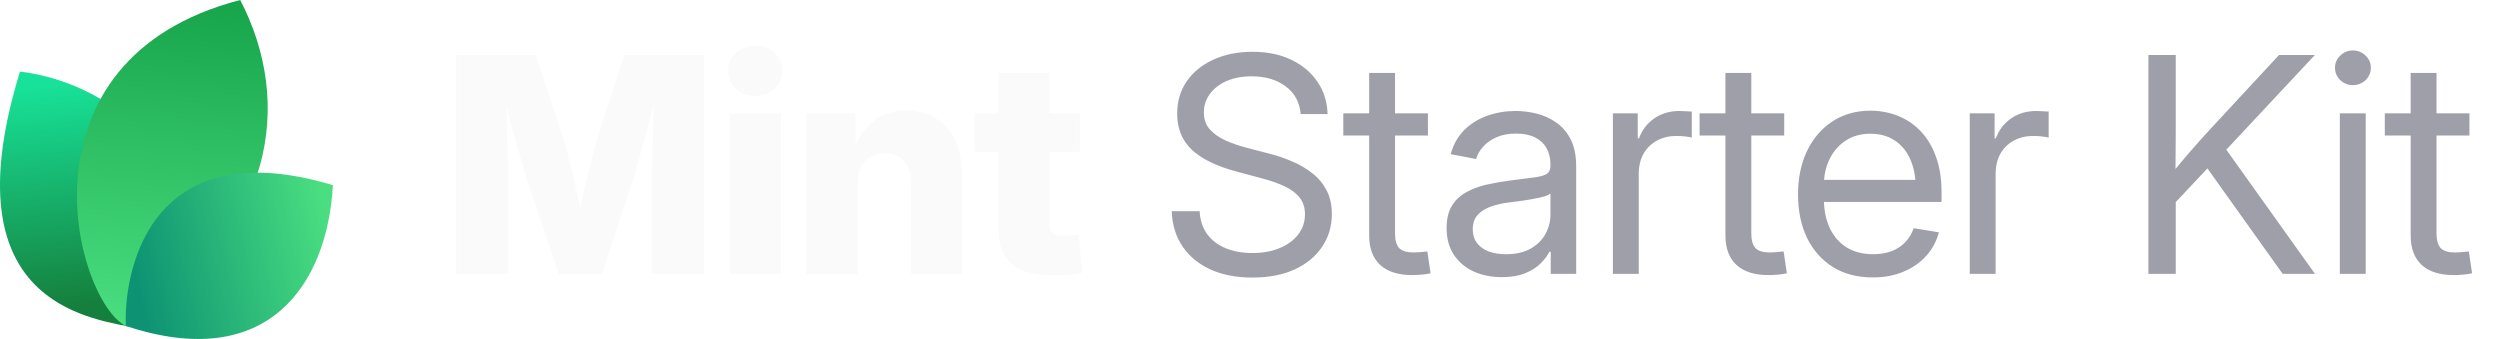
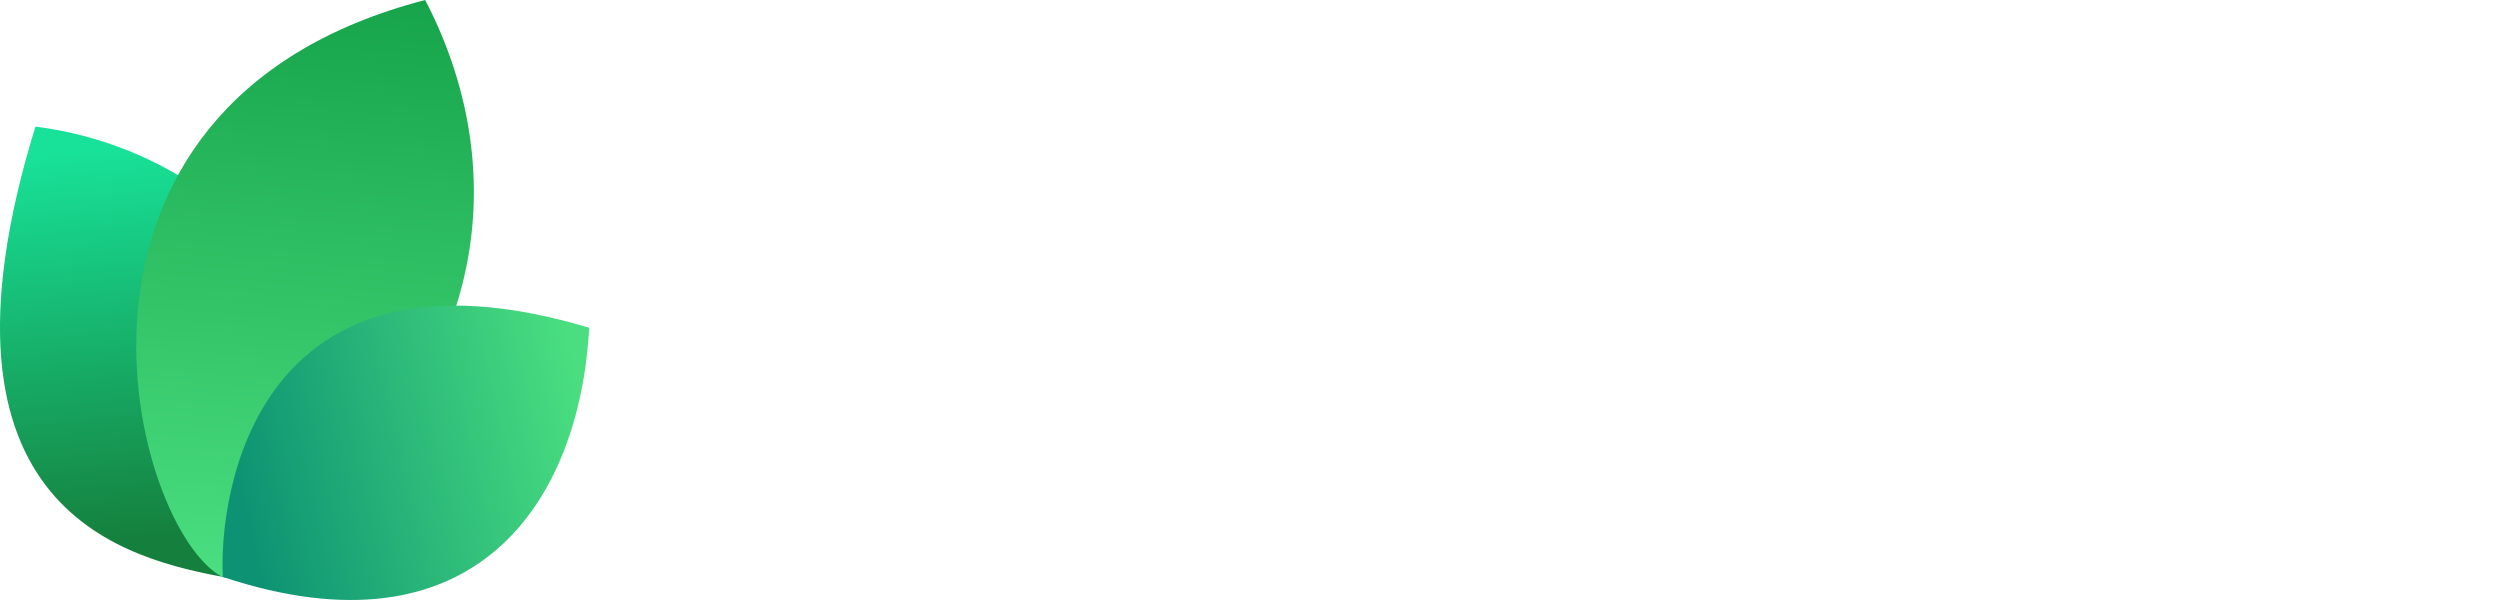
- <svg xmlns="http://www.w3.org/2000/svg" width="177" height="24" viewBox="0 0 177 24" fill="none">
+ <svg xmlns="http://www.w3.org/2000/svg" width="100" height="24" viewBox="0 0 100 24" fill="none">
  <path d="M9.061 23.108C5.268 22.377 -3.391 20.627 1.417 5.064C9.634 6.099 16.973 14.064 9.061 23.108Z" fill="url(#paint0_linear_17557_2145)" />
  <path d="M8.919 23.094C5.276 21.222 0.784 4.209 17.007 0C20.757 7.193 19.621 16.545 8.919 23.094Z" fill="url(#paint1_linear_17557_2145)" />
  <path d="M8.914 23.079C8.735 19.882 10.159 9.085 23.57 13.111C23.181 20.123 18.984 26.418 8.914 23.079Z" fill="url(#paint2_linear_17557_2145)" />
-   <path d="M32.301 19.392V3.894H37.938L39.925 9.948C40.036 10.315 40.164 10.787 40.31 11.362C40.462 11.938 40.611 12.552 40.757 13.204C40.91 13.855 41.048 14.483 41.173 15.086C41.305 15.682 41.412 16.192 41.495 16.615H40.695C40.771 16.192 40.871 15.682 40.996 15.086C41.128 14.49 41.267 13.866 41.412 13.214C41.565 12.562 41.714 11.948 41.86 11.373C42.005 10.79 42.133 10.315 42.244 9.948L44.2 3.894H49.848V19.392H46.166V12.704C46.166 12.357 46.173 11.917 46.187 11.383C46.2 10.849 46.214 10.27 46.228 9.646C46.249 9.022 46.266 8.391 46.28 7.753C46.301 7.115 46.311 6.519 46.311 5.964H46.623C46.485 6.561 46.332 7.181 46.166 7.826C45.999 8.471 45.833 9.102 45.666 9.719C45.507 10.336 45.351 10.901 45.198 11.414C45.053 11.928 44.928 12.357 44.824 12.704L42.608 19.392H39.561L37.314 12.704C37.203 12.357 37.072 11.928 36.919 11.414C36.773 10.901 36.614 10.34 36.441 9.729C36.274 9.112 36.104 8.481 35.931 7.836C35.764 7.192 35.608 6.567 35.463 5.964H35.827C35.834 6.512 35.844 7.105 35.858 7.743C35.872 8.374 35.886 9.005 35.9 9.636C35.92 10.26 35.938 10.839 35.952 11.373C35.965 11.907 35.972 12.351 35.972 12.704V19.392H32.301ZM51.668 19.392V8.024H55.288V19.392H51.668ZM53.468 6.786C52.927 6.786 52.473 6.616 52.105 6.276C51.738 5.93 51.554 5.507 51.554 5.007C51.554 4.508 51.738 4.088 52.105 3.749C52.473 3.409 52.927 3.239 53.468 3.239C54.009 3.239 54.463 3.409 54.83 3.749C55.198 4.082 55.382 4.501 55.382 5.007C55.382 5.507 55.198 5.93 54.83 6.276C54.463 6.616 54.009 6.786 53.468 6.786ZM60.708 13.027V19.392H57.088V8.024H60.551L60.593 10.967H60.281C60.593 10.024 61.061 9.268 61.685 8.7C62.309 8.124 63.138 7.836 64.171 7.836C64.975 7.836 65.672 8.017 66.262 8.377C66.851 8.731 67.302 9.234 67.614 9.885C67.933 10.537 68.092 11.307 68.092 12.194V19.392H64.483V12.912C64.483 12.26 64.32 11.754 63.994 11.394C63.675 11.033 63.221 10.853 62.632 10.853C62.25 10.853 61.914 10.936 61.623 11.102C61.332 11.269 61.106 11.515 60.947 11.841C60.787 12.16 60.708 12.555 60.708 13.027ZM76.456 8.024V10.749H69.008V8.024H76.456ZM70.683 5.163H74.292V15.783C74.292 16.102 74.361 16.334 74.5 16.48C74.646 16.625 74.899 16.698 75.259 16.698C75.405 16.698 75.596 16.688 75.831 16.667C76.074 16.646 76.251 16.629 76.362 16.615L76.632 19.309C76.313 19.378 75.963 19.427 75.582 19.455C75.207 19.482 74.836 19.496 74.469 19.496C73.2 19.496 72.25 19.222 71.619 18.674C70.995 18.127 70.683 17.308 70.683 16.22V5.163Z" fill="#FAFAFA" />
-   <path d="M88.667 19.652C87.523 19.652 86.528 19.458 85.682 19.07C84.843 18.681 84.188 18.137 83.716 17.437C83.245 16.736 82.992 15.908 82.957 14.951H84.933C84.968 15.596 85.148 16.14 85.474 16.584C85.8 17.021 86.24 17.354 86.795 17.582C87.35 17.804 87.974 17.915 88.667 17.915C89.388 17.915 90.026 17.801 90.581 17.572C91.143 17.343 91.583 17.024 91.902 16.615C92.228 16.199 92.391 15.717 92.391 15.169C92.391 14.698 92.266 14.306 92.017 13.994C91.767 13.675 91.413 13.408 90.956 13.193C90.498 12.978 89.954 12.787 89.323 12.621L87.502 12.132C86.123 11.765 85.082 11.255 84.382 10.603C83.689 9.944 83.342 9.095 83.342 8.055C83.342 7.174 83.571 6.404 84.028 5.746C84.486 5.087 85.117 4.577 85.921 4.217C86.726 3.849 87.645 3.666 88.678 3.666C89.718 3.666 90.63 3.853 91.413 4.227C92.204 4.602 92.824 5.122 93.275 5.787C93.726 6.446 93.965 7.209 93.993 8.076H92.089C92.013 7.23 91.656 6.574 91.018 6.11C90.387 5.638 89.586 5.403 88.615 5.403C87.95 5.403 87.36 5.513 86.847 5.735C86.341 5.957 85.946 6.262 85.661 6.651C85.377 7.032 85.235 7.469 85.235 7.961C85.235 8.447 85.377 8.849 85.661 9.168C85.946 9.48 86.317 9.74 86.774 9.948C87.232 10.149 87.724 10.319 88.251 10.457L89.884 10.884C90.439 11.023 90.977 11.206 91.496 11.435C92.023 11.657 92.495 11.934 92.911 12.267C93.334 12.593 93.67 12.995 93.92 13.474C94.17 13.945 94.294 14.504 94.294 15.149C94.294 16.015 94.066 16.788 93.608 17.468C93.157 18.148 92.512 18.681 91.673 19.07C90.834 19.458 89.832 19.652 88.667 19.652ZM101.097 8.024V9.594H95.106V8.024H101.097ZM96.937 5.163H98.767V16.521C98.767 17 98.865 17.347 99.059 17.562C99.26 17.77 99.6 17.874 100.078 17.874C100.21 17.874 100.366 17.867 100.546 17.853C100.733 17.832 100.903 17.815 101.056 17.801L101.285 19.351C101.097 19.392 100.886 19.423 100.65 19.444C100.414 19.465 100.189 19.475 99.974 19.475C98.996 19.475 98.244 19.236 97.717 18.758C97.197 18.272 96.937 17.579 96.937 16.677V5.163ZM106.33 19.621C105.595 19.621 104.932 19.489 104.343 19.226C103.754 18.955 103.285 18.564 102.939 18.05C102.592 17.53 102.419 16.896 102.419 16.147C102.419 15.495 102.547 14.965 102.804 14.556C103.06 14.146 103.403 13.828 103.833 13.599C104.263 13.363 104.742 13.186 105.269 13.068C105.796 12.95 106.333 12.857 106.881 12.787C107.574 12.69 108.132 12.617 108.555 12.569C108.978 12.52 109.287 12.441 109.481 12.33C109.675 12.212 109.772 12.014 109.772 11.737V11.654C109.772 11.203 109.679 10.815 109.492 10.489C109.311 10.163 109.041 9.91 108.68 9.729C108.32 9.549 107.872 9.459 107.338 9.459C106.805 9.459 106.34 9.546 105.945 9.719C105.556 9.892 105.241 10.118 104.998 10.395C104.755 10.665 104.593 10.953 104.509 11.258L102.71 10.915C102.897 10.222 103.22 9.65 103.677 9.199C104.135 8.748 104.679 8.412 105.31 8.19C105.941 7.968 106.607 7.857 107.307 7.857C107.8 7.857 108.295 7.92 108.795 8.044C109.301 8.169 109.765 8.381 110.188 8.679C110.611 8.97 110.951 9.369 111.208 9.875C111.464 10.374 111.593 11.005 111.593 11.768V19.392H109.793V17.822H109.7C109.568 18.085 109.363 18.359 109.086 18.643C108.809 18.921 108.444 19.153 107.994 19.34C107.543 19.527 106.988 19.621 106.33 19.621ZM106.621 17.998C107.321 17.998 107.904 17.867 108.368 17.603C108.84 17.333 109.19 16.986 109.419 16.563C109.654 16.133 109.772 15.682 109.772 15.211V13.692C109.703 13.769 109.554 13.841 109.325 13.911C109.096 13.973 108.829 14.032 108.524 14.088C108.226 14.143 107.921 14.192 107.609 14.233C107.304 14.275 107.033 14.309 106.798 14.337C106.354 14.393 105.938 14.49 105.549 14.628C105.168 14.76 104.86 14.954 104.624 15.211C104.388 15.467 104.27 15.811 104.27 16.241C104.27 16.615 104.367 16.934 104.561 17.198C104.762 17.461 105.04 17.662 105.393 17.801C105.747 17.933 106.156 17.998 106.621 17.998ZM114.193 19.392V8.024H115.951V9.792H116.045C116.253 9.209 116.61 8.741 117.116 8.388C117.622 8.034 118.219 7.857 118.905 7.857C119.058 7.857 119.217 7.864 119.384 7.878C119.55 7.885 119.682 7.892 119.779 7.899V9.74C119.716 9.719 119.578 9.695 119.363 9.667C119.155 9.639 118.922 9.625 118.666 9.625C118.174 9.625 117.726 9.733 117.324 9.948C116.922 10.163 116.603 10.471 116.367 10.874C116.138 11.276 116.024 11.758 116.024 12.319V19.392H114.193ZM126.322 8.024V9.594H120.33V8.024H126.322ZM122.161 5.163H123.992V16.521C123.992 17 124.089 17.347 124.283 17.562C124.484 17.77 124.824 17.874 125.302 17.874C125.434 17.874 125.59 17.867 125.77 17.853C125.958 17.832 126.127 17.815 126.28 17.801L126.509 19.351C126.322 19.392 126.11 19.423 125.874 19.444C125.639 19.465 125.413 19.475 125.198 19.475C124.221 19.475 123.468 19.236 122.941 18.758C122.421 18.272 122.161 17.579 122.161 16.677V5.163ZM132.604 19.642C131.502 19.642 130.555 19.396 129.765 18.903C128.974 18.404 128.364 17.714 127.934 16.834C127.511 15.946 127.3 14.927 127.3 13.775C127.3 12.611 127.511 11.584 127.934 10.697C128.364 9.802 128.964 9.102 129.734 8.596C130.51 8.089 131.408 7.836 132.428 7.836C133.1 7.836 133.738 7.954 134.341 8.19C134.952 8.426 135.489 8.783 135.954 9.261C136.425 9.74 136.793 10.343 137.056 11.071C137.327 11.792 137.462 12.645 137.462 13.63V14.296H128.433V12.735H136.463L135.631 13.297C135.631 12.541 135.506 11.876 135.257 11.3C135.007 10.725 134.643 10.277 134.165 9.958C133.686 9.632 133.107 9.469 132.428 9.469C131.748 9.469 131.162 9.632 130.67 9.958C130.177 10.284 129.796 10.725 129.526 11.279C129.262 11.827 129.13 12.441 129.13 13.12V14.046C129.13 14.864 129.273 15.572 129.557 16.168C129.841 16.757 130.243 17.211 130.763 17.53C131.283 17.842 131.901 17.998 132.615 17.998C133.093 17.998 133.523 17.929 133.905 17.79C134.293 17.645 134.619 17.433 134.882 17.156C135.153 16.879 135.354 16.546 135.486 16.157L137.275 16.449C137.108 17.08 136.81 17.634 136.38 18.113C135.95 18.591 135.413 18.966 134.768 19.236C134.123 19.507 133.402 19.642 132.604 19.642ZM139.459 19.392V8.024H141.217V9.792H141.311C141.519 9.209 141.876 8.741 142.382 8.388C142.888 8.034 143.485 7.857 144.171 7.857C144.324 7.857 144.483 7.864 144.649 7.878C144.816 7.885 144.948 7.892 145.045 7.899V9.74C144.982 9.719 144.844 9.695 144.629 9.667C144.421 9.639 144.188 9.625 143.932 9.625C143.439 9.625 142.992 9.733 142.59 9.948C142.188 10.163 141.869 10.471 141.633 10.874C141.404 11.276 141.29 11.758 141.29 12.319V19.392H139.459ZM153.429 14.961V12.715C153.783 12.257 154.136 11.82 154.49 11.404C154.844 10.981 155.204 10.565 155.572 10.156C155.939 9.74 156.314 9.327 156.695 8.918L161.355 3.894H163.893L157.277 10.967H157.184L153.429 14.961ZM152.108 19.392V3.894H154.043V9.241L154.022 12.559L154.043 13.505V19.392H152.108ZM161.615 19.392L155.967 11.477L157.173 9.969L163.903 19.392H161.615ZM165.661 19.392V8.024H167.492V19.392H165.661ZM166.587 6.027C166.24 6.027 165.942 5.909 165.692 5.673C165.443 5.43 165.318 5.139 165.318 4.799C165.318 4.459 165.443 4.172 165.692 3.936C165.942 3.693 166.24 3.572 166.587 3.572C166.934 3.572 167.232 3.693 167.482 3.936C167.731 4.172 167.856 4.459 167.856 4.799C167.856 5.139 167.731 5.43 167.482 5.673C167.232 5.909 166.934 6.027 166.587 6.027ZM174.836 8.024V9.594H168.844V8.024H174.836ZM170.675 5.163H172.506V16.521C172.506 17 172.603 17.347 172.797 17.562C172.998 17.77 173.338 17.874 173.816 17.874C173.948 17.874 174.104 17.867 174.284 17.853C174.472 17.832 174.641 17.815 174.794 17.801L175.023 19.351C174.836 19.392 174.624 19.423 174.388 19.444C174.153 19.465 173.927 19.475 173.712 19.475C172.735 19.475 171.982 19.236 171.455 18.758C170.935 18.272 170.675 17.579 170.675 16.677V5.163Z" fill="#9F9FA9" />
  <defs>
    <linearGradient id="paint0_linear_17557_2145" x1="3.776" y1="5.916" x2="5.232" y2="21.559" gradientUnits="userSpaceOnUse">
      <stop stop-color="#18E299" />
      <stop offset="1" stop-color="#15803D" />
    </linearGradient>
    <linearGradient id="paint1_linear_17557_2145" x1="12.171" y1="-0.718" x2="10.19" y2="22.983" gradientUnits="userSpaceOnUse">
      <stop stop-color="#16A34A" />
      <stop offset="1" stop-color="#4ADE80" />
    </linearGradient>
    <linearGradient id="paint2_linear_17557_2145" x1="23.133" y1="15.353" x2="9.338" y2="18.52" gradientUnits="userSpaceOnUse">
      <stop stop-color="#4ADE80" />
      <stop offset="1" stop-color="#0D9373" />
    </linearGradient>
  </defs>
</svg>
